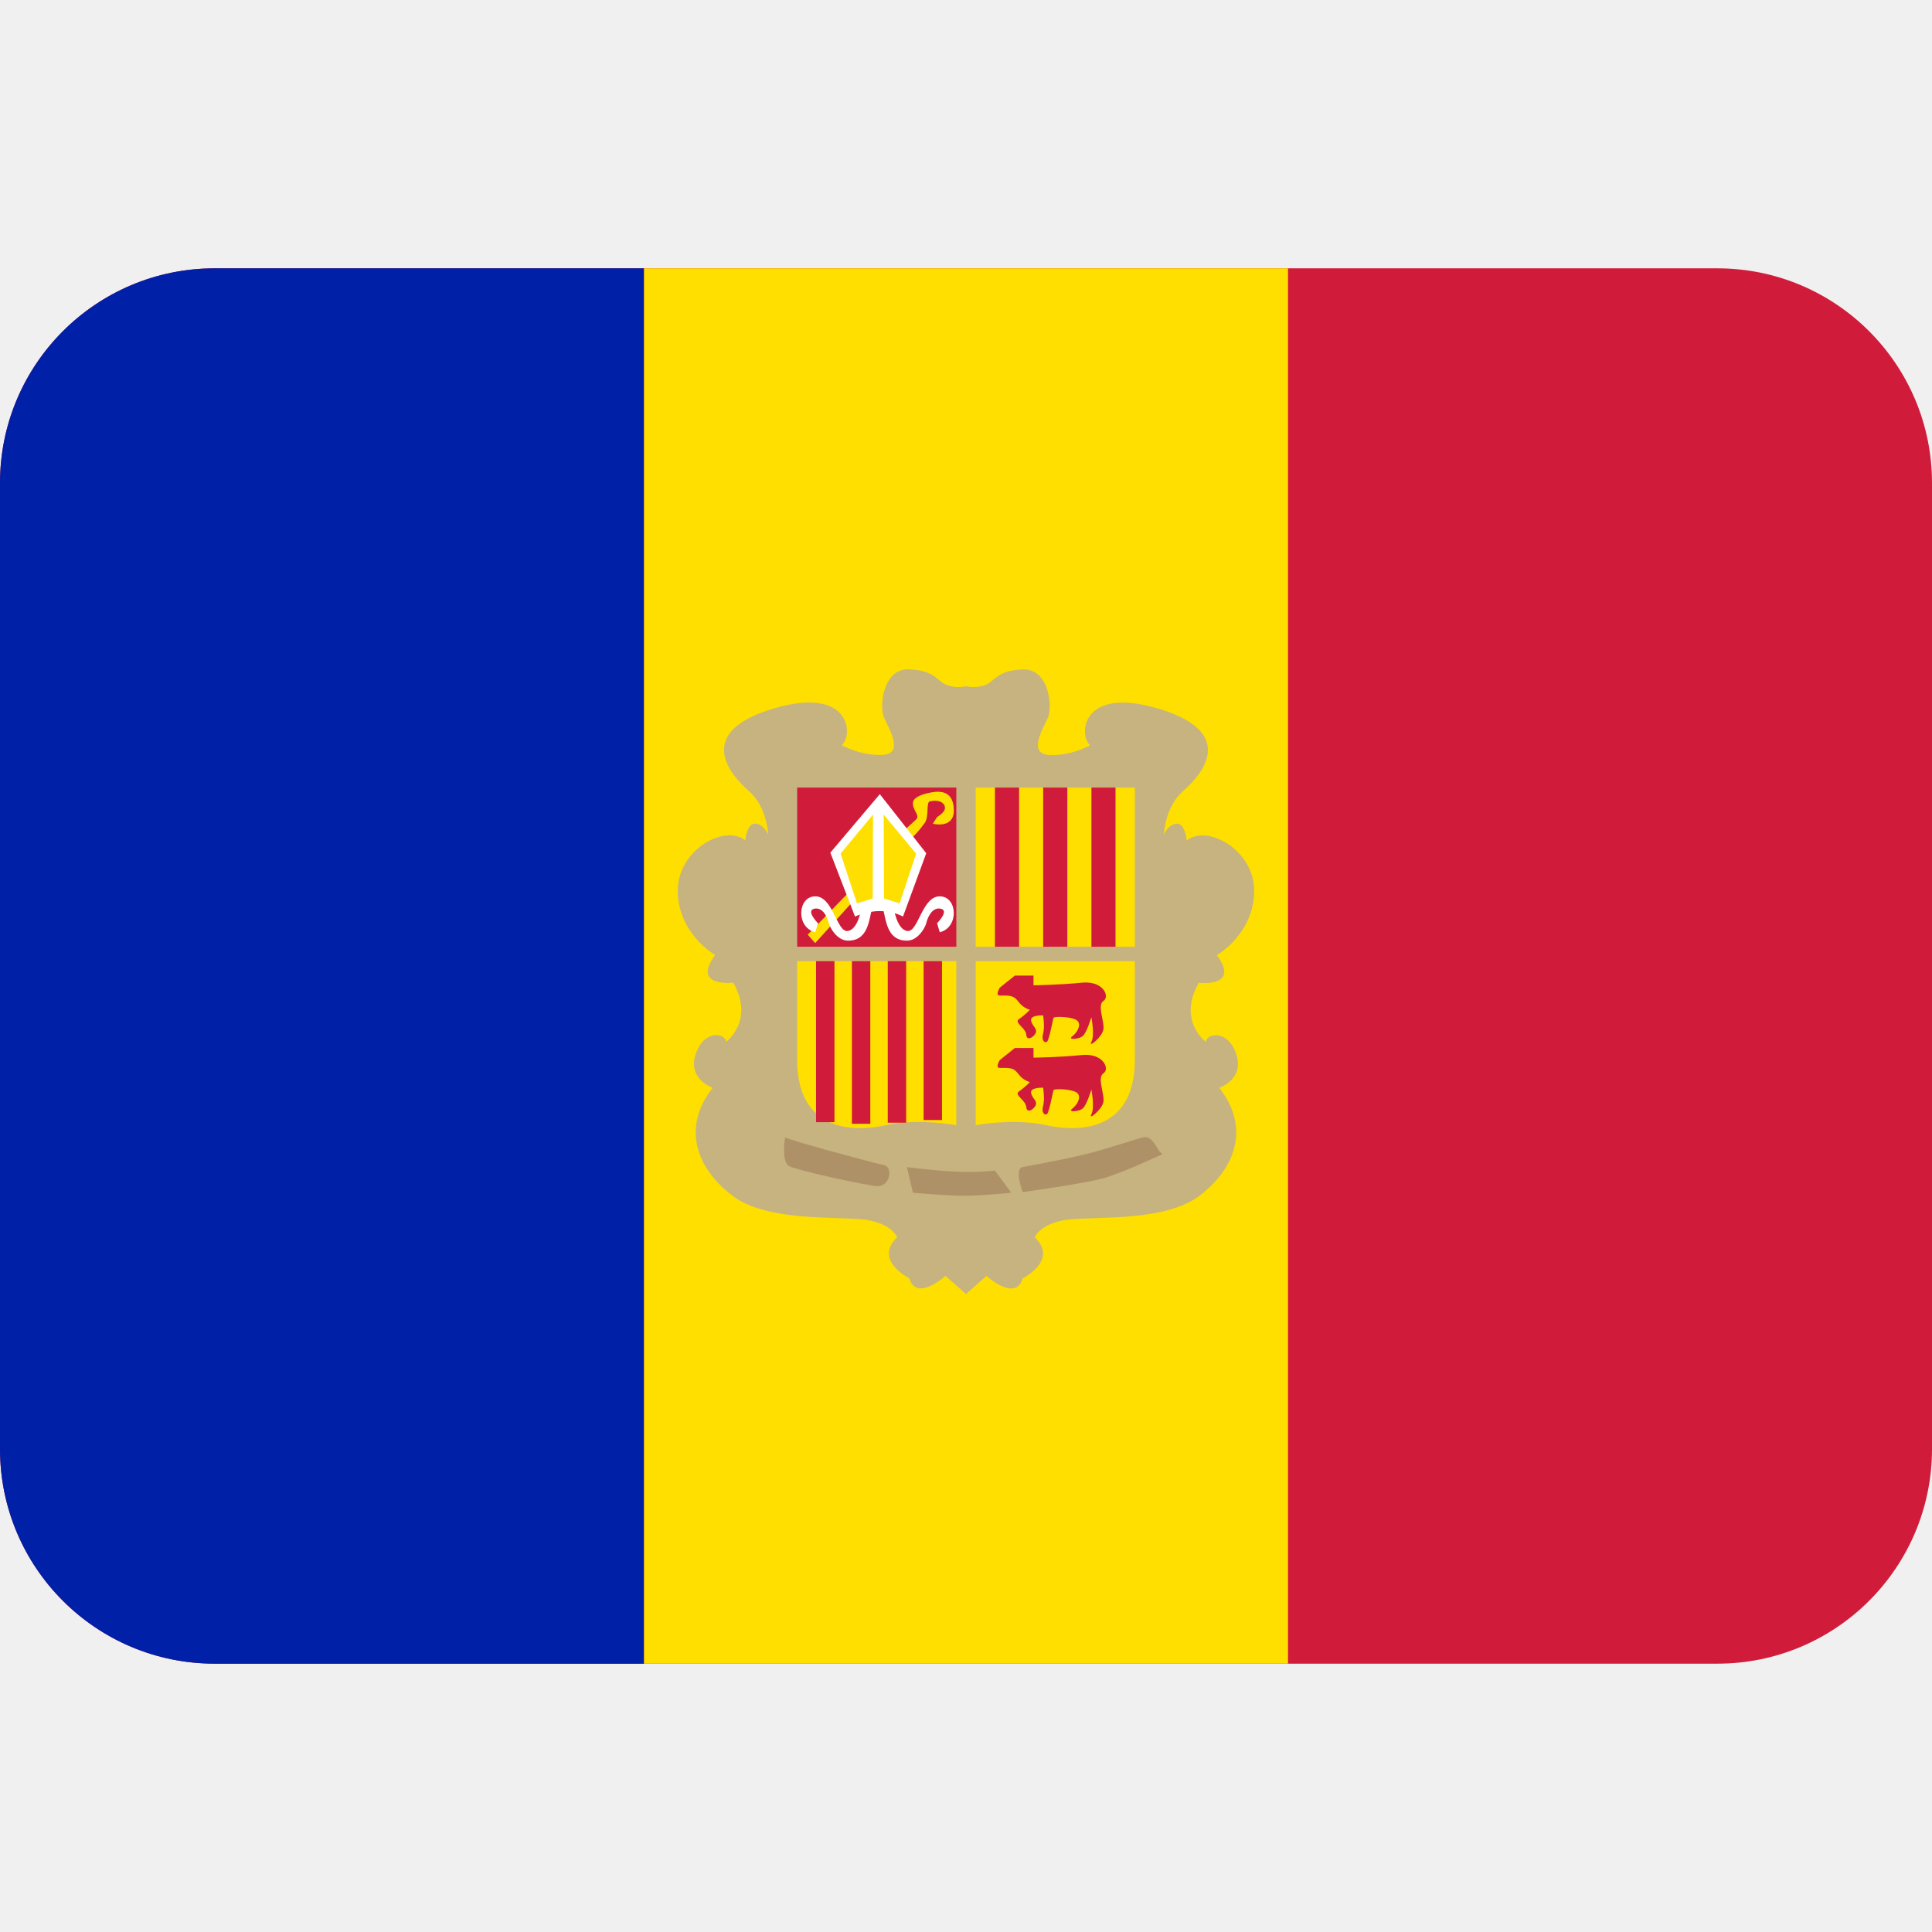
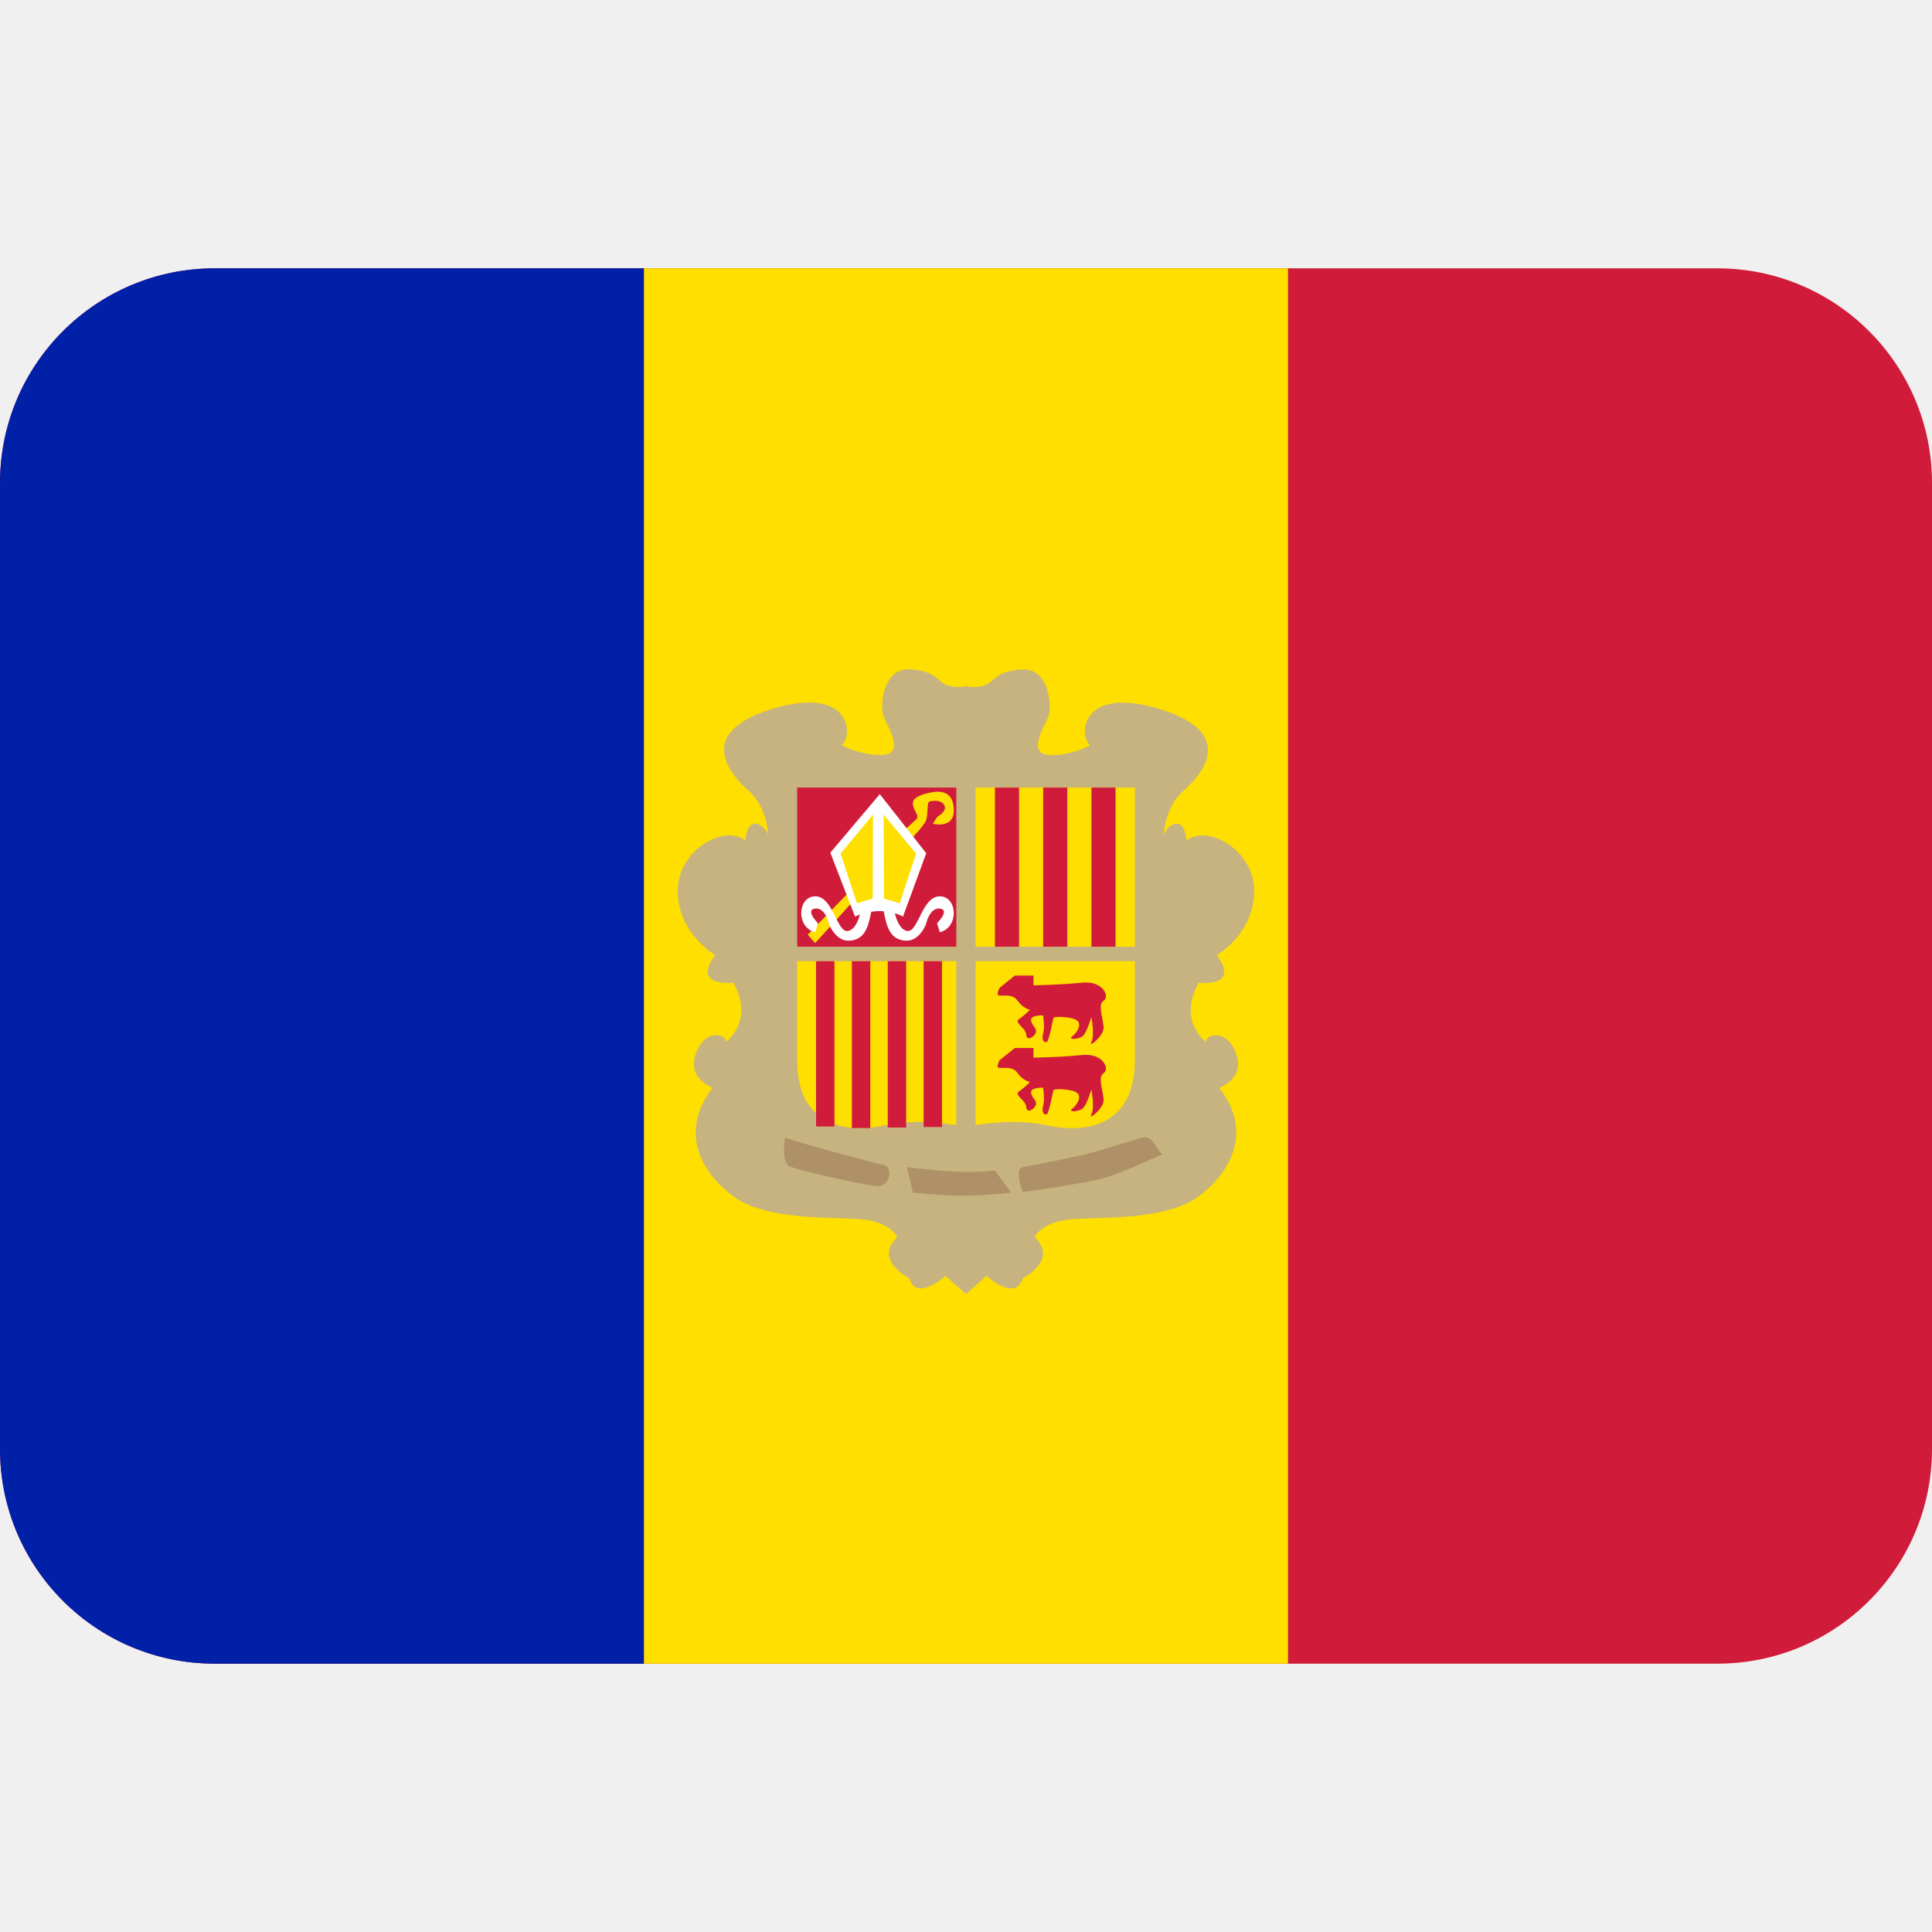
<svg xmlns="http://www.w3.org/2000/svg" viewBox="0 0 36 36">
  <path fill="#D01C3A" d="M36 27c0 2.209-1.791 4-4 4H4c-2.209 0-4-1.791-4-4V9c0-2.209 1.791-4 4-4h28c2.209 0 4 1.791 4 4v18z" />
  <path fill="#0020A8" d="M4 5C1.791 5 0 6.791 0 9v18c0 2.209 1.791 4 4 4h8V5H4z" />
  <path fill="#FEDF00" d="M12 5h12v26H12z" />
  <path fill="#C7B37F" d="M23.035 19.641c-.159-.472-.563-.382-.563-.225 0 0-.539-.39-.135-1.104 0 0 .786.093.337-.514 0 0 .674-.382.696-1.168.022-.787-.876-1.281-1.258-.967 0 0-.023-.314-.18-.314s-.247.202-.247.202.023-.517.359-.809c.337-.292 1.033-1.079-.428-1.528-1.46-.449-1.527.473-1.303.675 0 0-.359.201-.764.179-.404-.021-.113-.493-.023-.696.09-.202.023-.921-.473-.898-.494.022-.517.225-.696.292-.177.066-.357.021-.357.021s-.18.045-.36-.023c-.179-.067-.202-.269-.696-.292-.495-.023-.562.696-.472.898.09.203.382.675-.023.696-.404.022-.764-.179-.764-.179.225-.202.157-1.124-1.303-.675-1.46.449-.764 1.236-.427 1.528.337.292.36.809.36.809s-.09-.202-.248-.202c-.157 0-.179.314-.179.314-.382-.314-1.281.18-1.259.967.023.786.697 1.168.697 1.168-.45.606.337.514.337.514.404.715-.135 1.104-.135 1.104 0-.157-.404-.247-.564.225-.159.472.316.629.316.629-.629.81-.225 1.573.382 2.022.607.449 1.775.383 2.359.427.584.045.697.337.697.337-.449.428.225.765.225.765.135.449.674-.045.674-.045l.383.338.382-.337s.54.494.674.045c0 0 .675-.337.225-.765 0 0 .113-.292.697-.337.584-.044 1.753.022 2.359-.427.606-.449 1.011-1.213.382-2.022 0 .001.475-.157.316-.628z" />
  <path fill="#D01C3A" d="M17.82 17.641v-2.966h-2.966v2.966h2.966z" />
  <path fill="#FEDF00" d="M15.933 16.506l-.882.91.138.157.744-.82zm1.449-1.157s.391.102.391-.247-.234-.349-.312-.349c-.079 0-.438.057-.45.202-.011.146.141.236.059.315-.081.078-.302.273-.302.273l.131.156s.188-.156.337-.373c.076-.11.018-.378.09-.394.213-.044.292.057.281.136-.011.078-.146.157-.146.157l-.079.124z" />
  <path fill="#FFF" d="M16.652 16.91s.056.416.258.438c.202.022.27-.646.601-.646.332 0 .365.579 0 .669l-.05-.168s.236-.236.067-.271c-.168-.033-.247.18-.269.271-.023.09-.158.325-.36.325-.337 0-.382-.309-.433-.547-.05-.239.186-.071.186-.071zm-.6 0s-.056.416-.259.438c-.202.022-.27-.646-.601-.646-.332 0-.366.579 0 .669l.05-.168s-.236-.236-.067-.271c.168-.033.247.18.269.271.023.09.157.325.359.325.337 0 .382-.309.433-.547.052-.239-.184-.071-.184-.071z" />
  <path fill="#FFF" d="M16.394 14.798l.865 1.101-.433 1.18s-.174-.102-.433-.102-.461.102-.461.102l-.46-1.191.922-1.09z" />
  <path fill="#FEDF00" d="M16.466 15.18l.604.725-.306.927-.292-.09zm-.199 0l-.604.725.306.927.292-.09zm-1.413 2.73v1.843c0 1.214.886 1.381 1.648 1.214.614-.136 1.318 0 1.318 0V17.91h-2.966z" />
-   <path fill="#D01C3A" d="M15.206 17.91h.343v3h-.343zm.668 0h.343v3.03h-.343zm.668 0h.343v3.01h-.343zm.668 0h.343v2.96h-.343z" />
+   <path fill="#D01C3A" d="M15.206 17.91h.343v3.08h-.343zm.668 0h.343v3.11h-.343zm.668 0h.343v3.1h-.343zm.668 0h.343V21h-.343z" />
  <path fill="#FEDF00" d="M18.18 17.641v-2.966h2.966v2.966H18.18z" />
  <path fill="#D01C3A" d="M18.539 14.675h.45v2.966h-.45zm.899 0h.45v2.966h-.45zm.899 0h.449v2.966h-.449z" />
  <path fill="#FEDF00" d="M21.146 17.91v1.843c0 1.214-.886 1.381-1.648 1.214-.614-.136-1.318 0-1.318 0V17.91h2.966z" />
  <path fill="#D01C3A" d="M18.629 18.404l.281-.225h.348v.181s.495-.008.899-.049c.404-.042.528.262.404.34-.123.079.022.383 0 .528-.022.146-.292.359-.225.236.067-.124 0-.461 0-.461s-.078.259-.146.337c-.068.079-.304.09-.214.023s.18-.213.101-.292c-.078-.078-.431-.09-.446-.056-.014.033-.081.426-.126.449-.046.022-.102-.034-.068-.157.034-.124 0-.337 0-.337s-.235-.012-.225.09c.012.101.113.146.091.225-.023.078-.169.18-.18.045-.012-.135-.236-.225-.135-.292.101-.067.203-.173.203-.173s-.127-.029-.216-.153c-.09-.123-.166-.112-.346-.112-.09 0 0-.147 0-.147zm0 1.349l.281-.225h.348v.18s.495-.007.899-.049c.404-.041.528.262.404.341-.123.079.022.382 0 .528-.022.146-.292.358-.225.236.067-.124 0-.461 0-.461s-.078.258-.146.337c-.068.079-.304.09-.214.022.09-.067.18-.214.101-.292-.078-.078-.431-.09-.446-.057-.014.034-.081.427-.126.45-.046.021-.102-.034-.068-.158.034-.123 0-.337 0-.337s-.235-.011-.225.09c.012.101.113.146.091.225-.023.079-.169.181-.18.045-.012-.134-.236-.225-.135-.292.101-.067.203-.173.203-.173s-.127-.029-.216-.152c-.09-.124-.166-.112-.346-.112-.09 0 0-.146 0-.146z" />
  <path fill="#AF9167" d="M14.629 21.191c0 .033 1.652.482 1.837.517.186.033.118.415-.129.393-.247-.021-1.472-.291-1.629-.37-.157-.08-.079-.54-.079-.54zm2.27.556s.495.067.921.085c.427.017.719-.02.719-.02l.304.412s-.528.057-.888.057c-.359 0-.944-.057-.944-.057l-.112-.477zm2.157 0s.708-.129 1.136-.231c.427-.101.988-.303 1.135-.325.146-.023.247.241.291.277l.045.037s-.741.348-1.101.449c-.359.102-1.506.259-1.506.259s-.164-.436 0-.466z" />
</svg>
